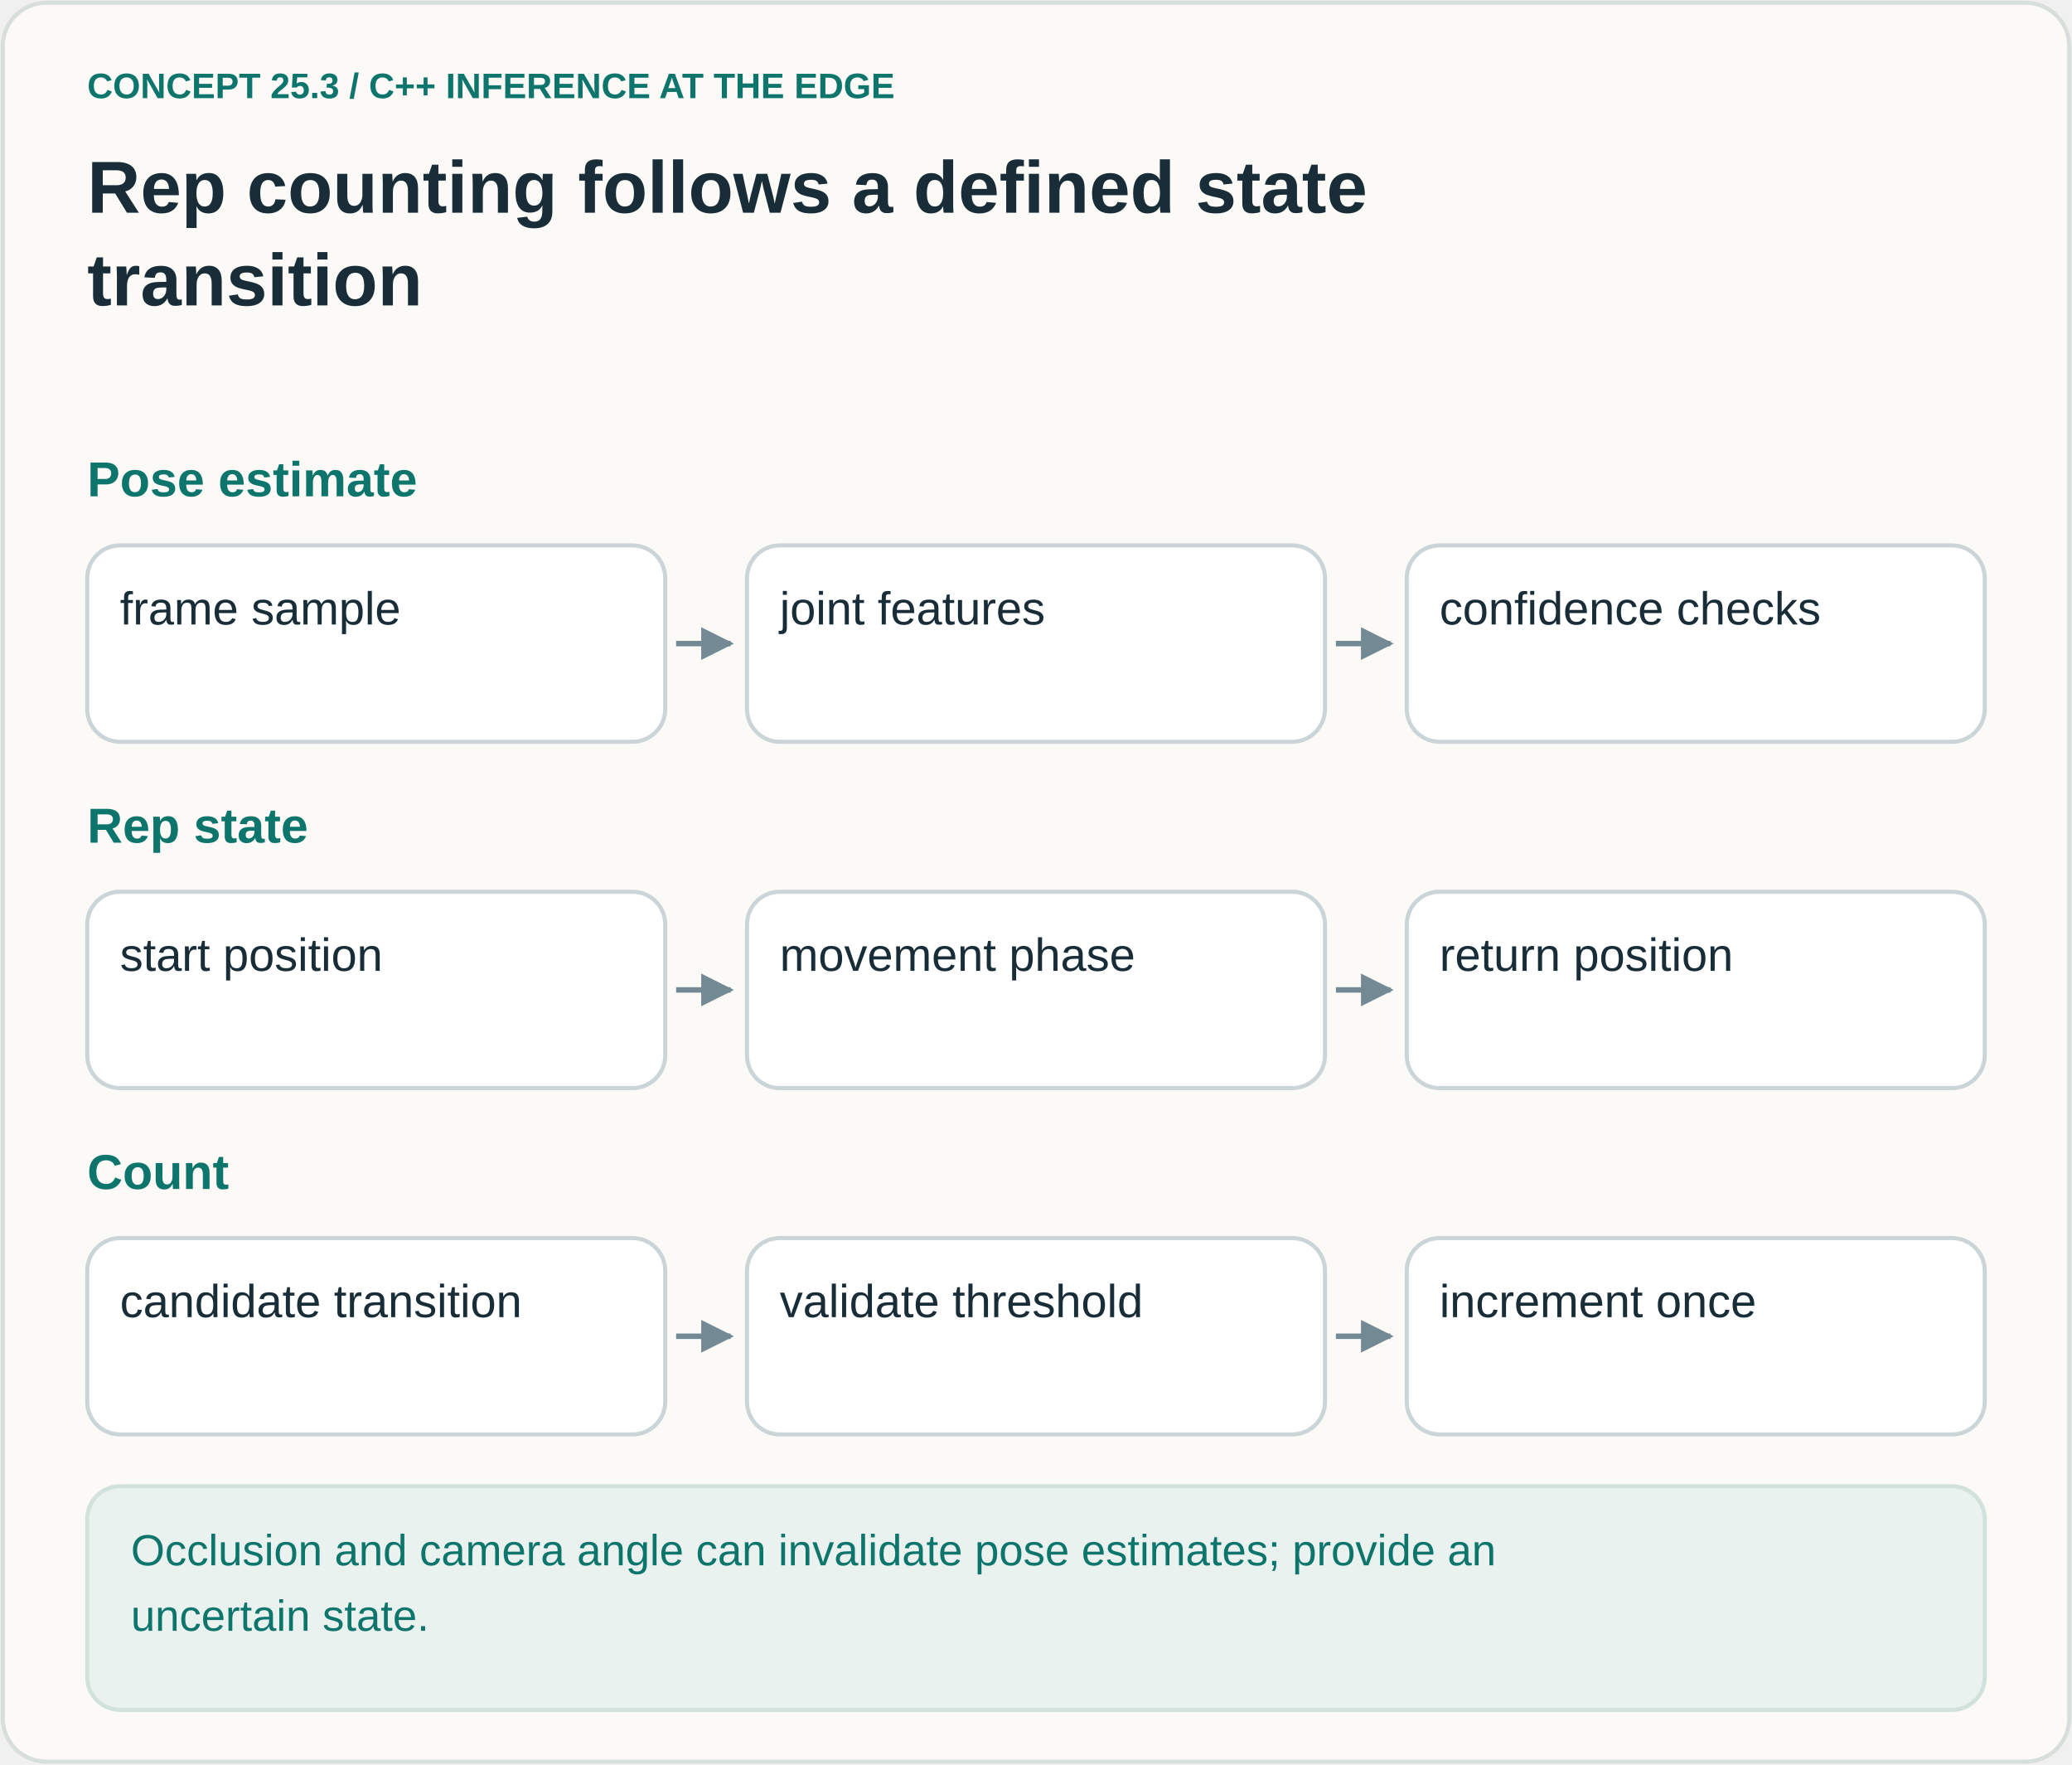
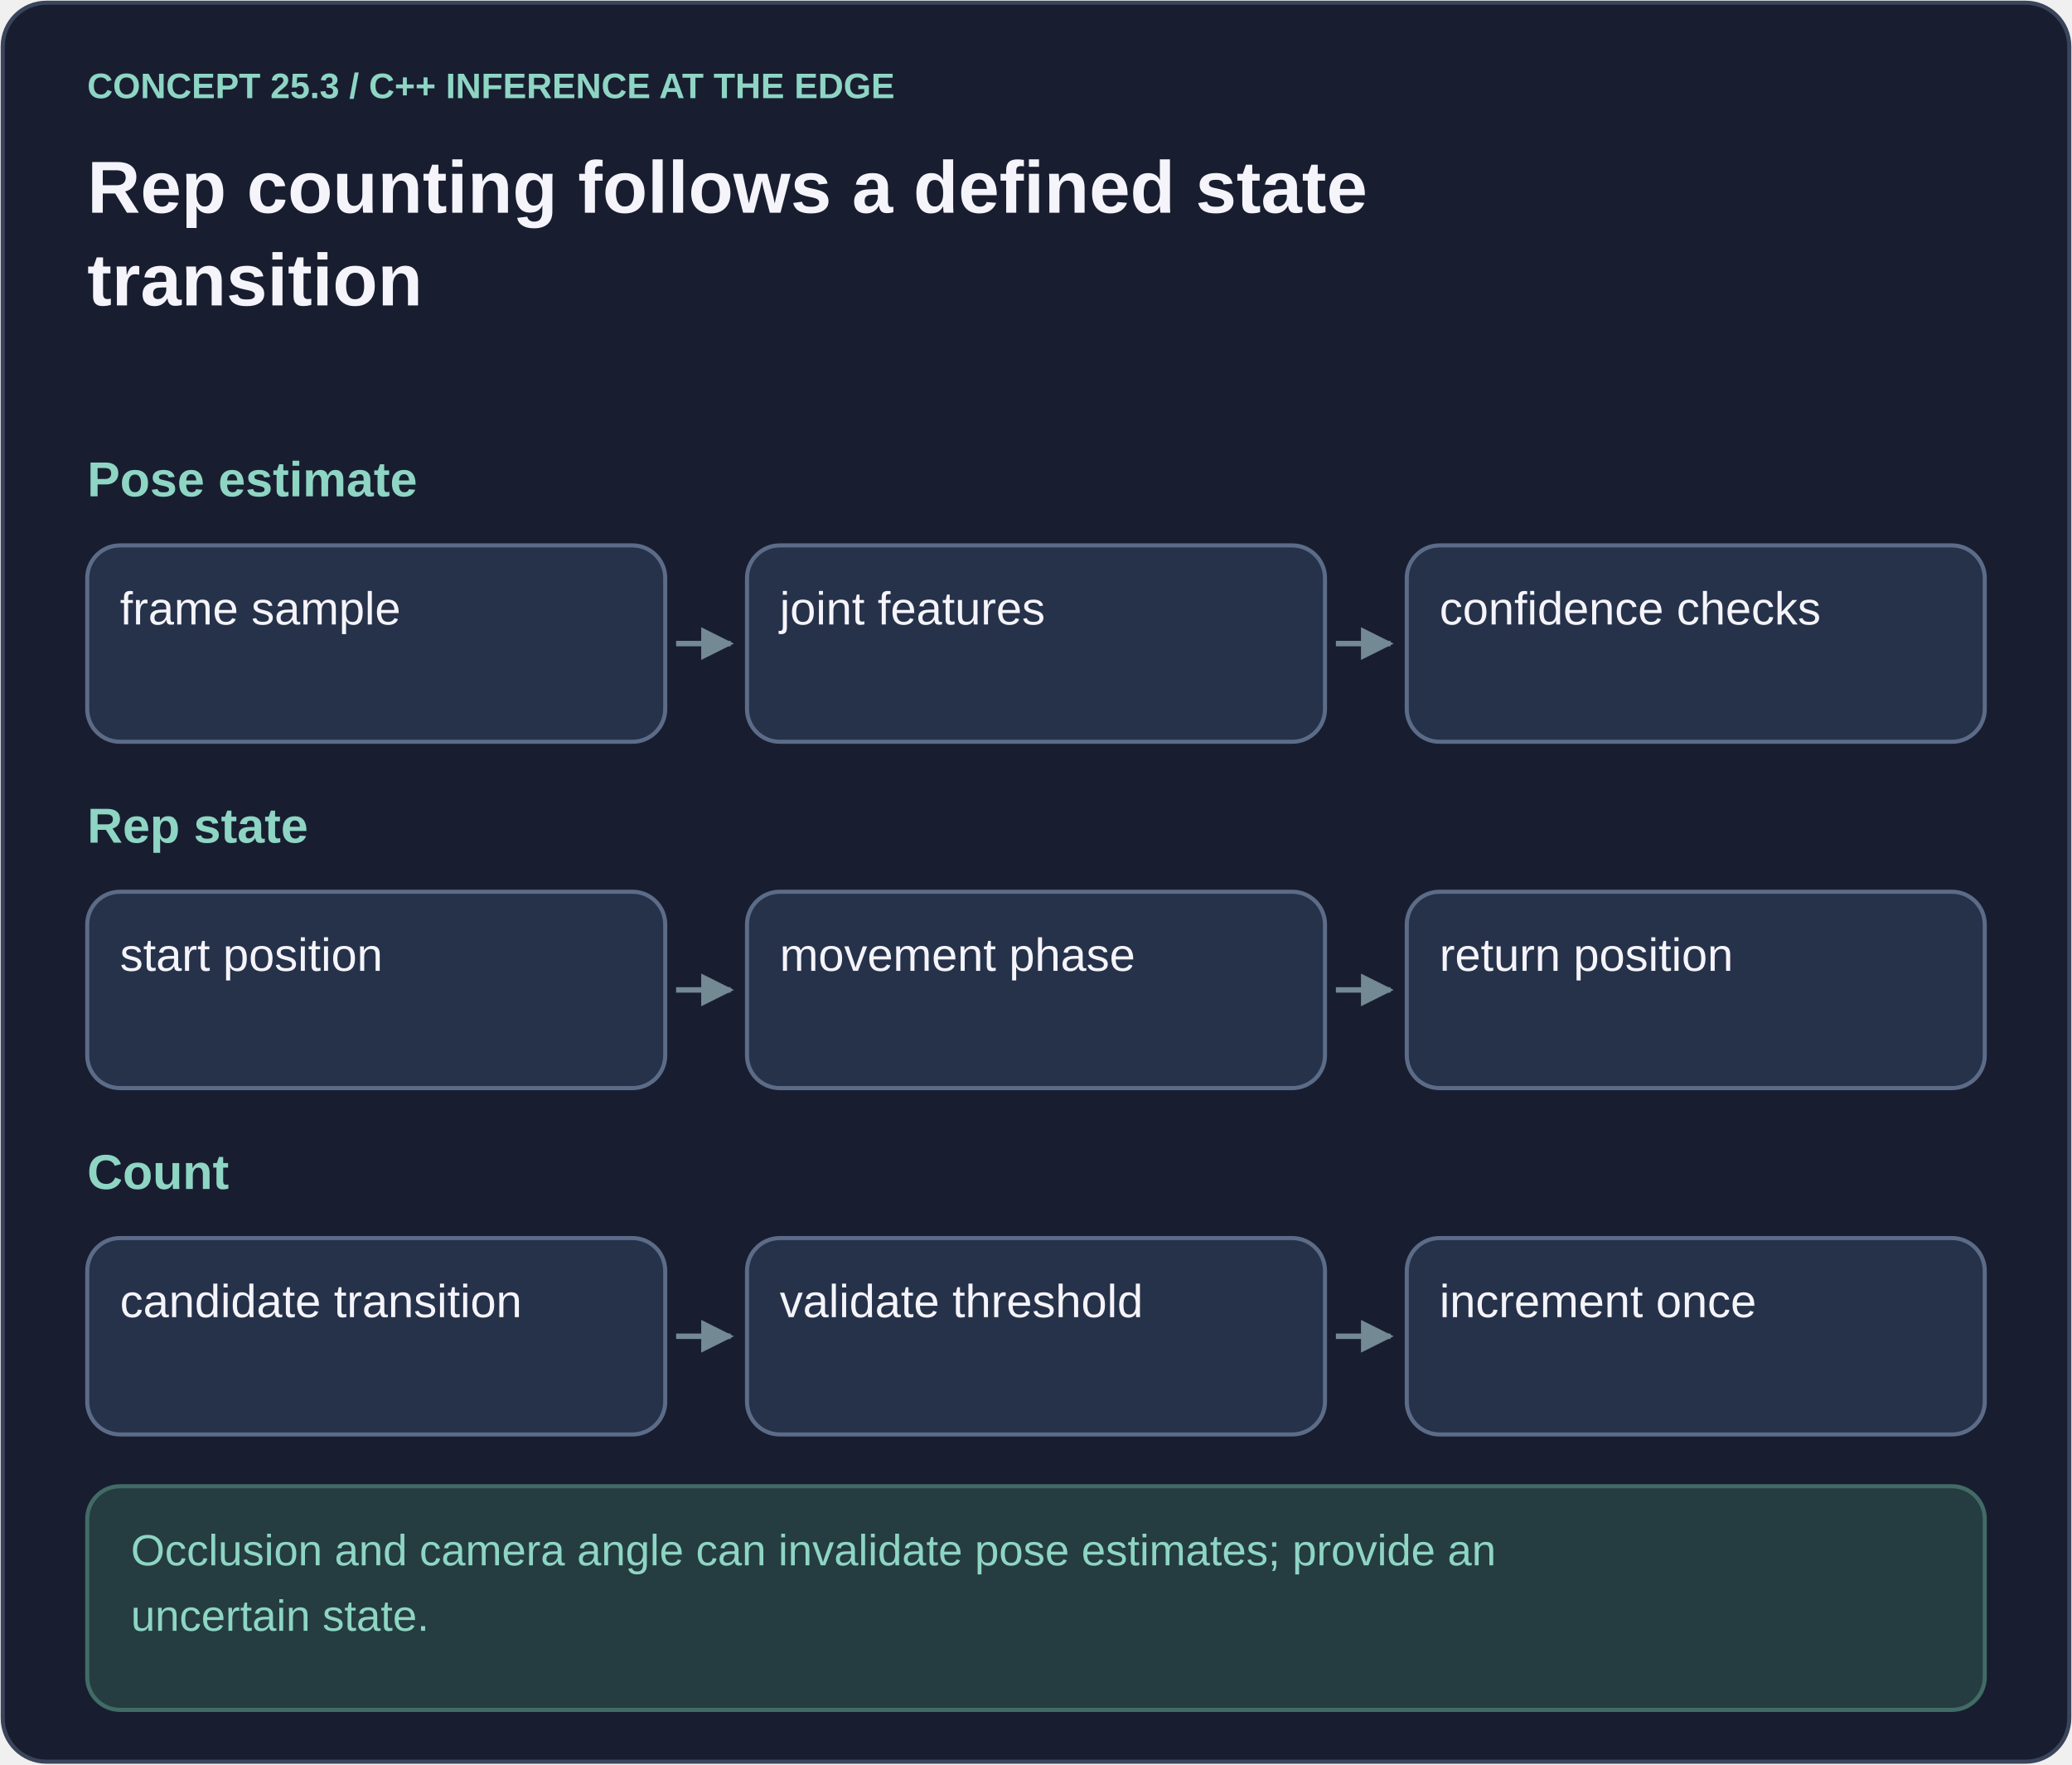
<svg xmlns="http://www.w3.org/2000/svg" width="760" height="647" viewBox="0 0 760 647" role="img" aria-labelledby="title desc">
  <defs>
    <marker id="arrow" viewBox="0 0 10 10" refX="9" refY="5" markerWidth="6" markerHeight="6" orient="auto-start-reverse">
      <path d="M0 0 L10 5 L0 10 Z" fill="#738993" />
    </marker>
  </defs>
  <g font-family="Arial, Helvetica, sans-serif">
-     <rect x="1" y="1" width="758" height="645" rx="16" fill="#fbfaf7" stroke="#d8dedb" stroke-width="1.5" />
-     <text x="32" y="36" font-size="13" fill="#0e756d" font-weight="700" text-anchor="start">CONCEPT 25.3  /  C++ INFERENCE AT THE EDGE</text>
-     <text x="32" y="78" font-size="27" fill="#182d38" font-weight="600" text-anchor="start">Rep counting follows a defined state</text>
-     <text x="32" y="112" font-size="27" fill="#182d38" font-weight="600" text-anchor="start">transition</text>
-     <text x="32" y="182" font-size="18" fill="#0e756d" font-weight="600" text-anchor="start">Pose estimate</text>
-     <rect x="32" y="200" width="212" height="72" rx="12" fill="#fff" stroke="#cbd5d8" stroke-width="1.5" />
-     <text x="44" y="229" font-size="17" fill="#182d38" font-weight="400" text-anchor="start">frame sample</text>
+     <rect x="1" y="1" width="758" height="645" rx="16" fill="#181e30" stroke="#3a455c" stroke-width="1.5" />
+     <text x="32" y="36" font-size="13" fill="#8ed5c4" font-weight="700" text-anchor="start">CONCEPT 25.3  /  C++ INFERENCE AT THE EDGE</text>
+     <text x="32" y="78" font-size="27" fill="#f5f4fa" font-weight="600" text-anchor="start">Rep counting follows a defined state</text>
+     <text x="32" y="112" font-size="27" fill="#f5f4fa" font-weight="600" text-anchor="start">transition</text>
+     <text x="32" y="182" font-size="18" fill="#8ed5c4" font-weight="600" text-anchor="start">Pose estimate</text>
+     <rect x="32" y="200" width="212" height="72" rx="12" fill="#26324a" stroke="#5c6c88" stroke-width="1.5" />
+     <text x="44" y="229" font-size="17" fill="#f5f4fa" font-weight="400" text-anchor="start">frame sample</text>
    <path d="M248 236 L268 236" fill="none" stroke="#738993" stroke-width="2" marker-end="url(#arrow)" />
-     <rect x="274" y="200" width="212" height="72" rx="12" fill="#fff" stroke="#cbd5d8" stroke-width="1.5" />
-     <text x="286" y="229" font-size="17" fill="#182d38" font-weight="400" text-anchor="start">joint features</text>
+     <rect x="274" y="200" width="212" height="72" rx="12" fill="#26324a" stroke="#5c6c88" stroke-width="1.5" />
+     <text x="286" y="229" font-size="17" fill="#f5f4fa" font-weight="400" text-anchor="start">joint features</text>
    <path d="M490 236 L510 236" fill="none" stroke="#738993" stroke-width="2" marker-end="url(#arrow)" />
-     <rect x="516" y="200" width="212" height="72" rx="12" fill="#fff" stroke="#cbd5d8" stroke-width="1.5" />
-     <text x="528" y="229" font-size="17" fill="#182d38" font-weight="400" text-anchor="start">confidence checks</text>
-     <text x="32" y="309" font-size="18" fill="#0e756d" font-weight="600" text-anchor="start">Rep state</text>
-     <rect x="32" y="327" width="212" height="72" rx="12" fill="#fff" stroke="#cbd5d8" stroke-width="1.5" />
-     <text x="44" y="356" font-size="17" fill="#182d38" font-weight="400" text-anchor="start">start position</text>
+     <rect x="516" y="200" width="212" height="72" rx="12" fill="#26324a" stroke="#5c6c88" stroke-width="1.5" />
+     <text x="528" y="229" font-size="17" fill="#f5f4fa" font-weight="400" text-anchor="start">confidence checks</text>
+     <text x="32" y="309" font-size="18" fill="#8ed5c4" font-weight="600" text-anchor="start">Rep state</text>
+     <rect x="32" y="327" width="212" height="72" rx="12" fill="#26324a" stroke="#5c6c88" stroke-width="1.5" />
+     <text x="44" y="356" font-size="17" fill="#f5f4fa" font-weight="400" text-anchor="start">start position</text>
    <path d="M248 363 L268 363" fill="none" stroke="#738993" stroke-width="2" marker-end="url(#arrow)" />
-     <rect x="274" y="327" width="212" height="72" rx="12" fill="#fff" stroke="#cbd5d8" stroke-width="1.5" />
-     <text x="286" y="356" font-size="17" fill="#182d38" font-weight="400" text-anchor="start">movement phase</text>
+     <rect x="274" y="327" width="212" height="72" rx="12" fill="#26324a" stroke="#5c6c88" stroke-width="1.5" />
+     <text x="286" y="356" font-size="17" fill="#f5f4fa" font-weight="400" text-anchor="start">movement phase</text>
    <path d="M490 363 L510 363" fill="none" stroke="#738993" stroke-width="2" marker-end="url(#arrow)" />
-     <rect x="516" y="327" width="212" height="72" rx="12" fill="#fff" stroke="#cbd5d8" stroke-width="1.5" />
-     <text x="528" y="356" font-size="17" fill="#182d38" font-weight="400" text-anchor="start">return position</text>
-     <text x="32" y="436" font-size="18" fill="#0e756d" font-weight="600" text-anchor="start">Count</text>
-     <rect x="32" y="454" width="212" height="72" rx="12" fill="#fff" stroke="#cbd5d8" stroke-width="1.5" />
-     <text x="44" y="483" font-size="17" fill="#182d38" font-weight="400" text-anchor="start">candidate transition</text>
+     <rect x="516" y="327" width="212" height="72" rx="12" fill="#26324a" stroke="#5c6c88" stroke-width="1.5" />
+     <text x="528" y="356" font-size="17" fill="#f5f4fa" font-weight="400" text-anchor="start">return position</text>
+     <text x="32" y="436" font-size="18" fill="#8ed5c4" font-weight="600" text-anchor="start">Count</text>
+     <rect x="32" y="454" width="212" height="72" rx="12" fill="#26324a" stroke="#5c6c88" stroke-width="1.5" />
+     <text x="44" y="483" font-size="17" fill="#f5f4fa" font-weight="400" text-anchor="start">candidate transition</text>
    <path d="M248 490 L268 490" fill="none" stroke="#738993" stroke-width="2" marker-end="url(#arrow)" />
-     <rect x="274" y="454" width="212" height="72" rx="12" fill="#fff" stroke="#cbd5d8" stroke-width="1.5" />
-     <text x="286" y="483" font-size="17" fill="#182d38" font-weight="400" text-anchor="start">validate threshold</text>
+     <rect x="274" y="454" width="212" height="72" rx="12" fill="#26324a" stroke="#5c6c88" stroke-width="1.5" />
+     <text x="286" y="483" font-size="17" fill="#f5f4fa" font-weight="400" text-anchor="start">validate threshold</text>
    <path d="M490 490 L510 490" fill="none" stroke="#738993" stroke-width="2" marker-end="url(#arrow)" />
-     <rect x="516" y="454" width="212" height="72" rx="12" fill="#fff" stroke="#cbd5d8" stroke-width="1.5" />
-     <text x="528" y="483" font-size="17" fill="#182d38" font-weight="400" text-anchor="start">increment once</text>
-     <rect x="32" y="545" width="696" height="82" rx="12" fill="#eaf2ef" stroke="#d2e1db" stroke-width="1.5" />
-     <text x="48" y="574" font-size="16" fill="#0e756d" font-weight="400" text-anchor="start">Occlusion and camera angle can invalidate pose estimates; provide an</text>
-     <text x="48" y="598" font-size="16" fill="#0e756d" font-weight="400" text-anchor="start">uncertain state.</text>
+     <rect x="516" y="454" width="212" height="72" rx="12" fill="#26324a" stroke="#5c6c88" stroke-width="1.5" />
+     <text x="528" y="483" font-size="17" fill="#f5f4fa" font-weight="400" text-anchor="start">increment once</text>
+     <rect x="32" y="545" width="696" height="82" rx="12" fill="#253d40" stroke="#426b66" stroke-width="1.5" />
+     <text x="48" y="574" font-size="16" fill="#8ed5c4" font-weight="400" text-anchor="start">Occlusion and camera angle can invalidate pose estimates; provide an</text>
+     <text x="48" y="598" font-size="16" fill="#8ed5c4" font-weight="400" text-anchor="start">uncertain state.</text>
  </g>
</svg>
